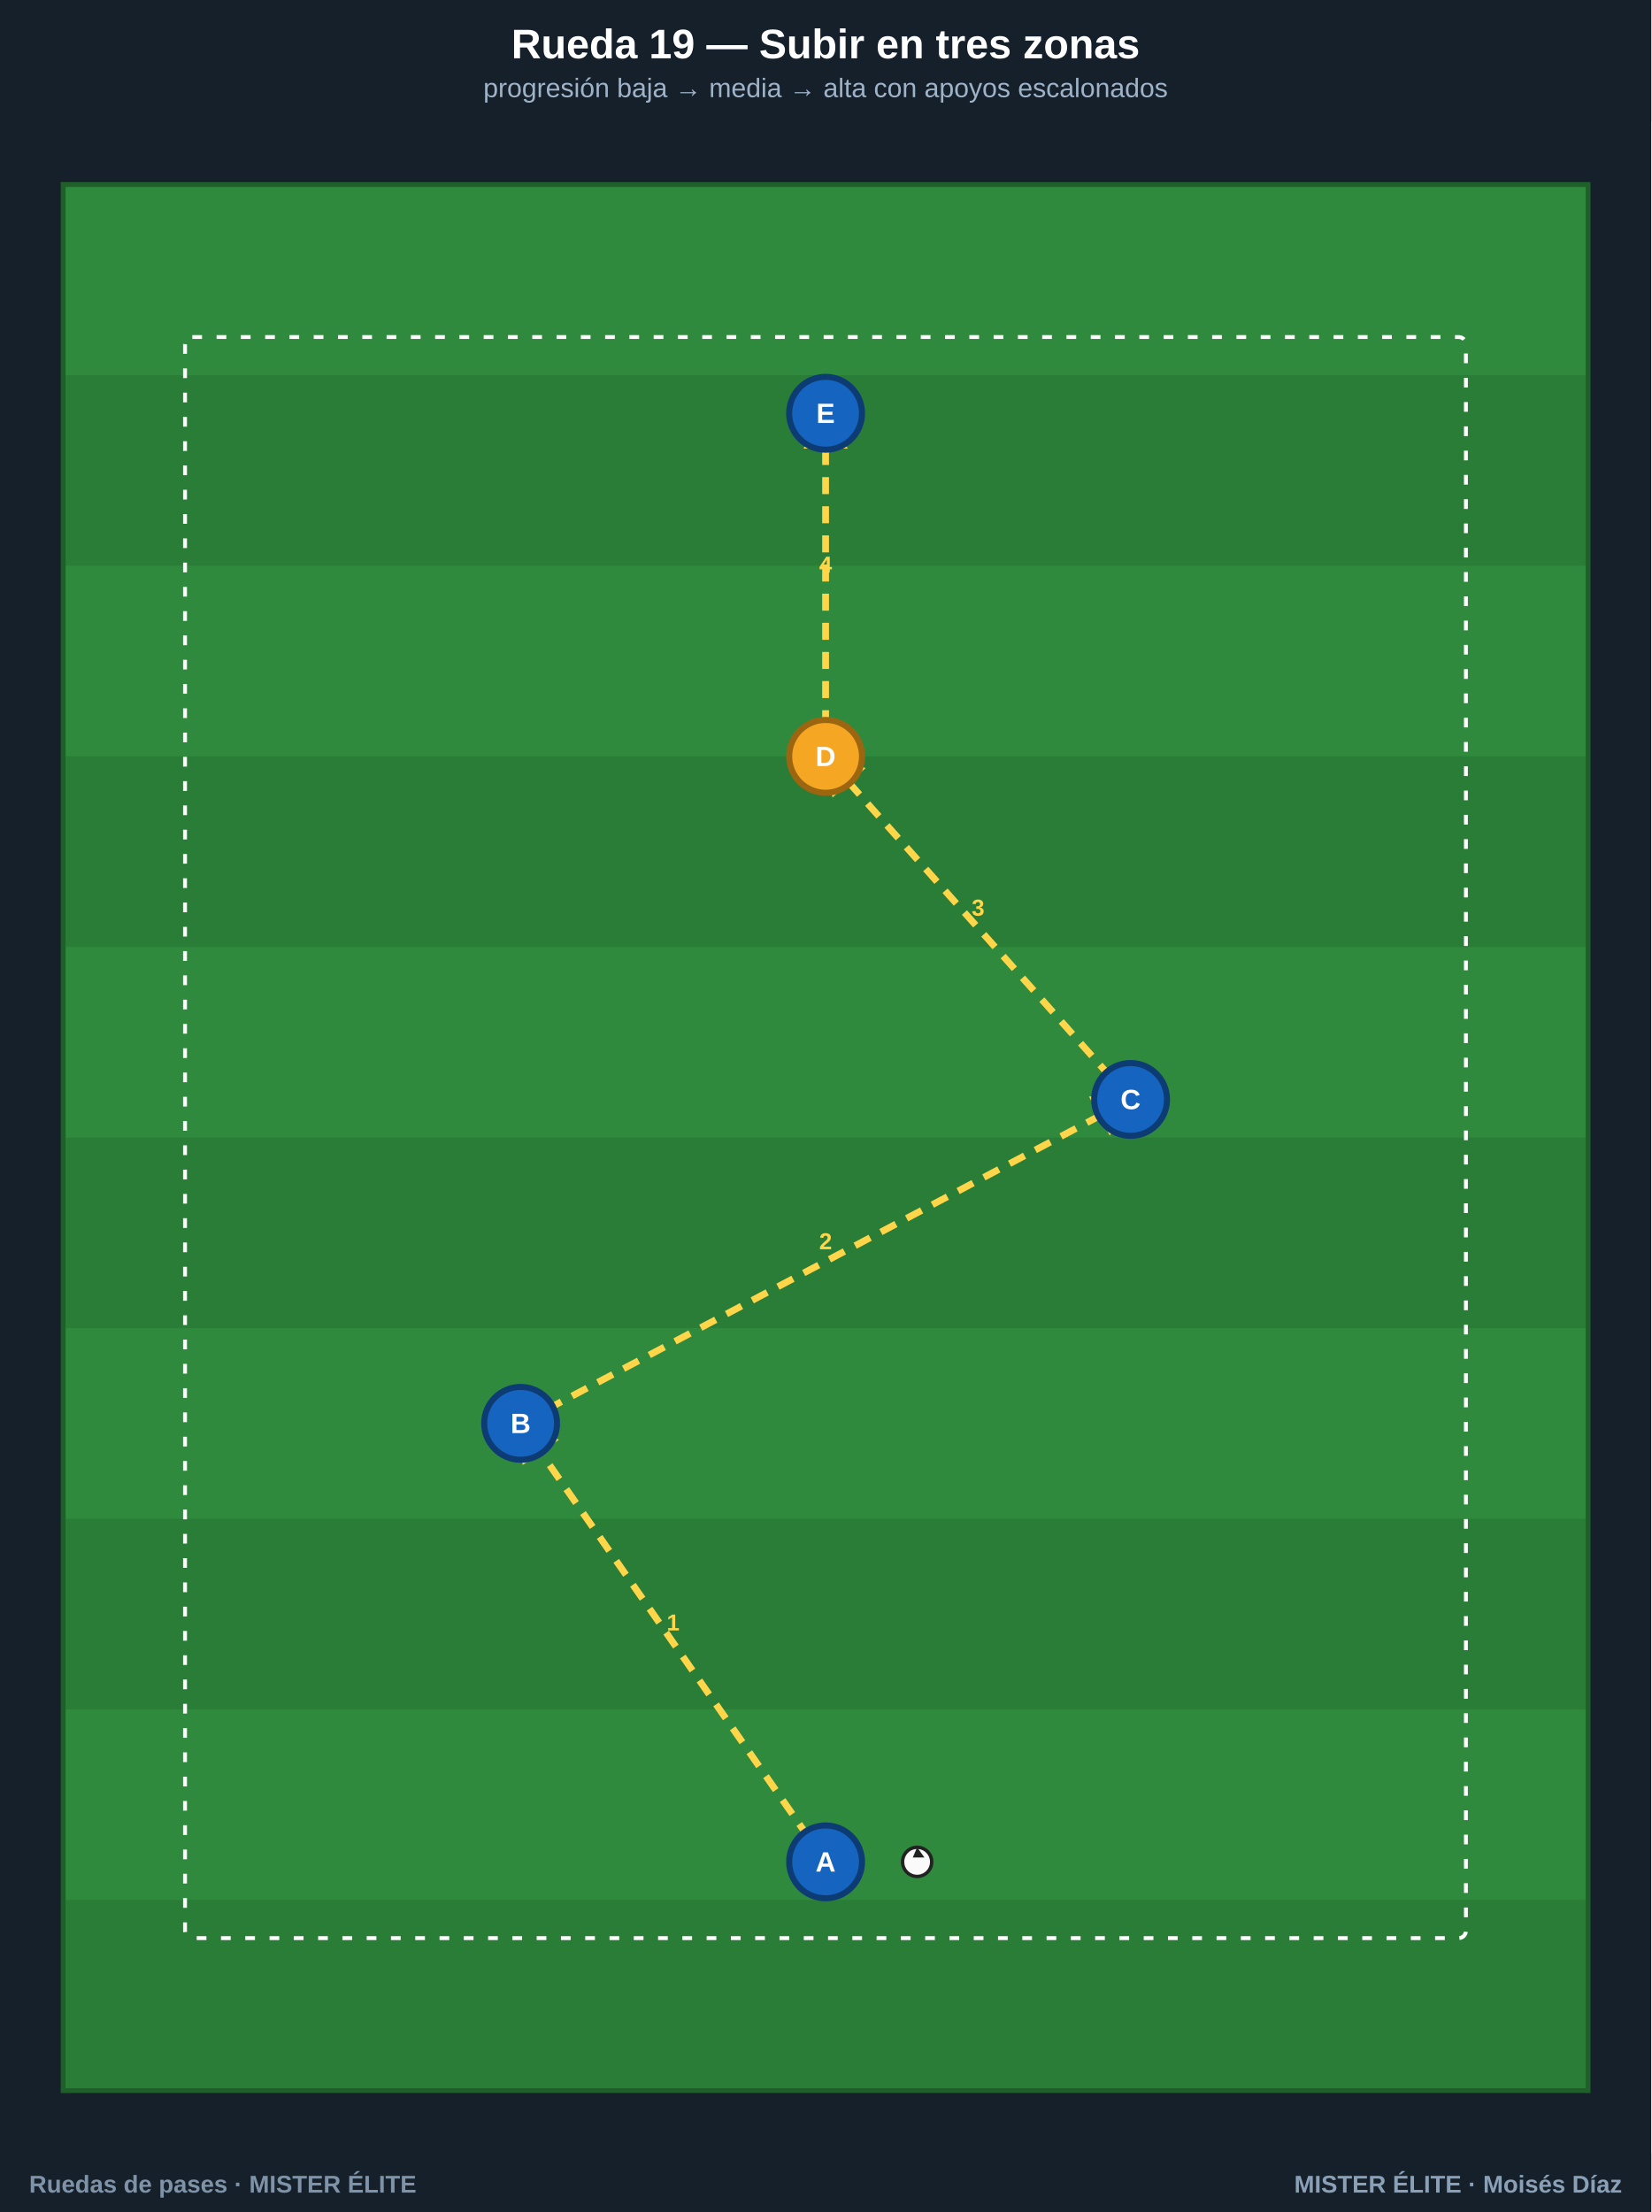
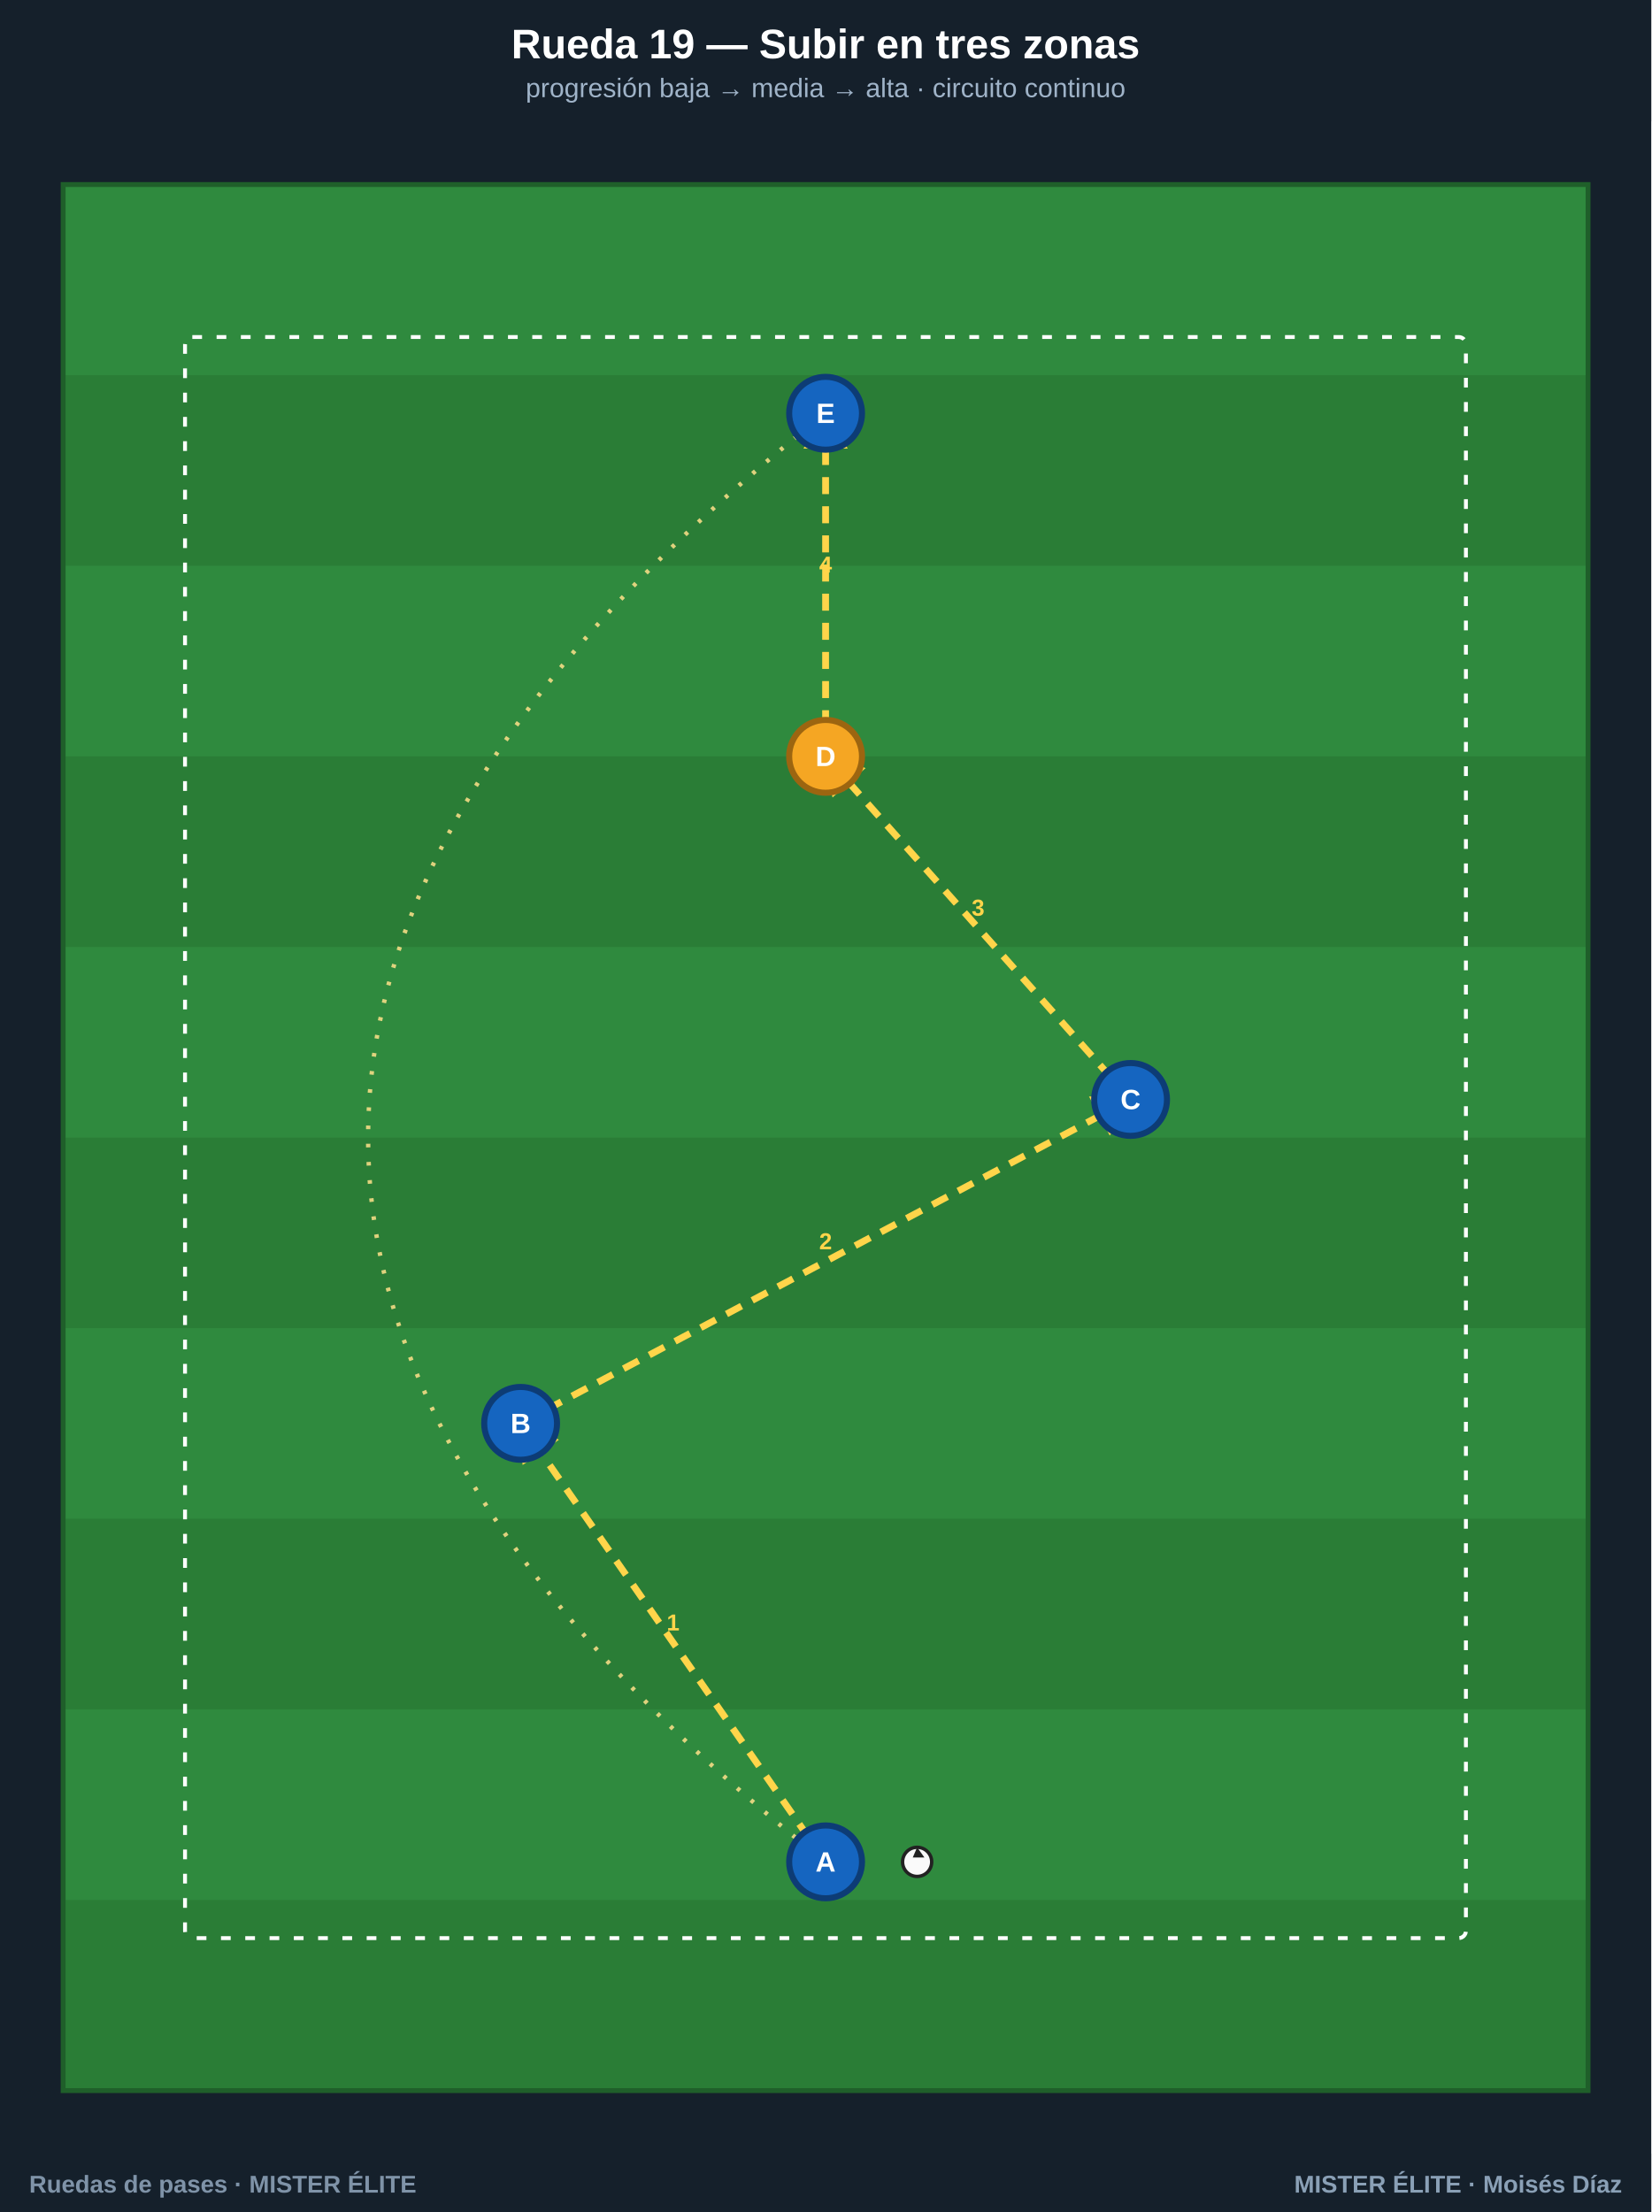
<svg xmlns="http://www.w3.org/2000/svg" viewBox="0 0 680 911" width="680" height="911" font-family="Segoe UI,Arial,sans-serif">
  <defs>
    <marker id="ah_pass" viewBox="0 0 10 10" refX="8" refY="5" markerWidth="6.5" markerHeight="6.5" orient="auto-start-reverse">
      <path d="M0,0 L10,5 L0,10 z" fill="#ffd54a" />
    </marker>
    <marker id="ah_run" viewBox="0 0 10 10" refX="8" refY="5" markerWidth="6.5" markerHeight="6.5" orient="auto-start-reverse">
      <path d="M0,0 L10,5 L0,10 z" fill="#ffffff" />
    </marker>
    <marker id="ah_drive" viewBox="0 0 10 10" refX="8" refY="5" markerWidth="6.5" markerHeight="6.5" orient="auto-start-reverse">
      <path d="M0,0 L10,5 L0,10 z" fill="#7ee0ff" />
    </marker>
    <marker id="ah_white" viewBox="0 0 10 10" refX="8" refY="5" markerWidth="6.5" markerHeight="6.5" orient="auto-start-reverse">
      <path d="M0,0 L10,5 L0,10 z" fill="#ffffff" />
+     </marker>
+     <marker id="ah_cycle" viewBox="0 0 10 10" refX="8" refY="5" markerWidth="6.5" markerHeight="6.5" orient="auto-start-reverse">
+       <path d="M0,0 L10,5 L0,10 z" fill="#ffe08a" />
    </marker>
  </defs>
  <rect x="0.0" y="0.0" width="680.0" height="911.0" fill="#15202b" />
  <rect x="26.0" y="76.0" width="628.0" height="79.0" fill="#2f8a3e" />
  <rect x="26.0" y="154.5" width="628.0" height="79.0" fill="#2a7d36" />
  <rect x="26.0" y="233.0" width="628.0" height="79.0" fill="#2f8a3e" />
  <rect x="26.0" y="311.5" width="628.0" height="79.0" fill="#2a7d36" />
  <rect x="26.0" y="390.0" width="628.0" height="79.0" fill="#2f8a3e" />
  <rect x="26.0" y="468.5" width="628.0" height="79.0" fill="#2a7d36" />
  <rect x="26.0" y="547.0" width="628.0" height="79.0" fill="#2f8a3e" />
  <rect x="26.0" y="625.5" width="628.0" height="79.0" fill="#2a7d36" />
  <rect x="26.0" y="704.0" width="628.0" height="79.0" fill="#2f8a3e" />
  <rect x="26.0" y="782.5" width="628.0" height="79.0" fill="#2a7d36" />
  <rect x="26.0" y="76.0" width="628.0" height="785.0" fill="none" stroke="#1f5f2a" stroke-width="2" />
  <rect x="0.0" y="0.0" width="680.0" height="50.0" fill="#15202b" />
  <text x="340.0" y="24.0" font-family="Segoe UI,Arial,sans-serif" font-size="17" font-weight="800" fill="#ffffff" text-anchor="middle">Rueda 19 — Subir en tres zonas</text>
-   <text x="340.0" y="40.0" font-family="Segoe UI,Arial,sans-serif" font-size="11" font-weight="500" fill="#9fb3c8" text-anchor="middle">progresión baja → media → alta con apoyos escalonados</text>
+   <text x="340.0" y="40.0" font-family="Segoe UI,Arial,sans-serif" font-size="11" font-weight="500" fill="#9fb3c8" text-anchor="middle">progresión baja → media → alta · circuito continuo</text>
  <rect x="0.0" y="887.0" width="680.0" height="24.0" fill="#15202b" />
  <text x="668.0" y="903.0" font-family="Segoe UI,Arial,sans-serif" font-size="10" font-weight="700" fill="#8aa0b6" text-anchor="end">MISTER ÉLITE · Moisés Díaz</text>
  <text x="12.0" y="903.0" font-family="Segoe UI,Arial,sans-serif" font-size="10" font-weight="600" fill="#7f93a8" text-anchor="start">Ruedas de pases · MISTER ÉLITE</text>
  <rect x="76.2" y="138.8" width="527.5" height="659.4" rx="3" fill="none" stroke="#ffffff" stroke-width="1.6" stroke-dasharray="4 6" />
  <line x1="340.0" y1="766.8" x2="214.4" y2="586.2" stroke="#ffd54a" stroke-width="2.8" stroke-dasharray="7 5" marker-end="url(#ah_pass)" />
  <text x="277.2" y="671.5" font-family="Segoe UI,Arial,sans-serif" font-size="9.5" font-weight="700" fill="#ffd54a" text-anchor="middle">1</text>
  <line x1="214.4" y1="586.2" x2="465.6" y2="452.8" stroke="#ffd54a" stroke-width="2.8" stroke-dasharray="7 5" marker-end="url(#ah_pass)" />
  <text x="340.0" y="514.5" font-family="Segoe UI,Arial,sans-serif" font-size="9.5" font-weight="700" fill="#ffd54a" text-anchor="middle">2</text>
  <line x1="465.6" y1="452.8" x2="340.0" y2="311.5" stroke="#ffd54a" stroke-width="2.8" stroke-dasharray="7 5" marker-end="url(#ah_pass)" />
  <text x="402.8" y="377.1" font-family="Segoe UI,Arial,sans-serif" font-size="9.5" font-weight="700" fill="#ffd54a" text-anchor="middle">3</text>
  <line x1="340.0" y1="311.5" x2="340.0" y2="170.2" stroke="#ffd54a" stroke-width="2.8" stroke-dasharray="7 5" marker-end="url(#ah_pass)" />
  <text x="340.0" y="235.8" font-family="Segoe UI,Arial,sans-serif" font-size="9.5" font-weight="700" fill="#ffd54a" text-anchor="middle">4</text>
+   <path d="M340.0,170.2 Q-36.8,468.5 340.0,766.8" fill="none" stroke="#ffe08a" stroke-width="1.8" stroke-dasharray="1.5 6" opacity="0.85" marker-end="url(#ah_cycle)" />
+   <text x="-36.8" y="465.5" font-family="Segoe UI,Arial,sans-serif" font-size="10" font-weight="800" fill="#ffe08a" text-anchor="middle">↻ repite</text>
  <g>
    <circle cx="340.0" cy="766.8" r="15" fill="#1565c0" stroke="#0d3c75" stroke-width="2.5" />
    <text x="340.0" y="770.8" font-family="Segoe UI,Arial" font-size="11.5" font-weight="800" fill="#fff" text-anchor="middle">A</text>
  </g>
  <g>
    <circle cx="214.4" cy="586.2" r="15" fill="#1565c0" stroke="#0d3c75" stroke-width="2.5" />
    <text x="214.4" y="590.2" font-family="Segoe UI,Arial" font-size="11.5" font-weight="800" fill="#fff" text-anchor="middle">B</text>
  </g>
  <g>
    <circle cx="465.6" cy="452.8" r="15" fill="#1565c0" stroke="#0d3c75" stroke-width="2.5" />
    <text x="465.6" y="456.8" font-family="Segoe UI,Arial" font-size="11.5" font-weight="800" fill="#fff" text-anchor="middle">C</text>
  </g>
  <g>
    <circle cx="340.0" cy="311.5" r="15" fill="#f5a623" stroke="#9c6510" stroke-width="2.5" />
    <text x="340.0" y="315.5" font-family="Segoe UI,Arial" font-size="11.5" font-weight="800" fill="#fff" text-anchor="middle">D</text>
  </g>
  <g>
    <circle cx="340.0" cy="170.2" r="15" fill="#1565c0" stroke="#0d3c75" stroke-width="2.5" />
    <text x="340.0" y="174.2" font-family="Segoe UI,Arial" font-size="11.5" font-weight="800" fill="#fff" text-anchor="middle">E</text>
  </g>
  <circle cx="377.7" cy="766.8" r="6.0" fill="#fafafa" stroke="#222" stroke-width="1.4" />
  <path d="M377.7,760.8 l3.0,4.2 l-4.8,0 z" fill="#222" />
</svg>
